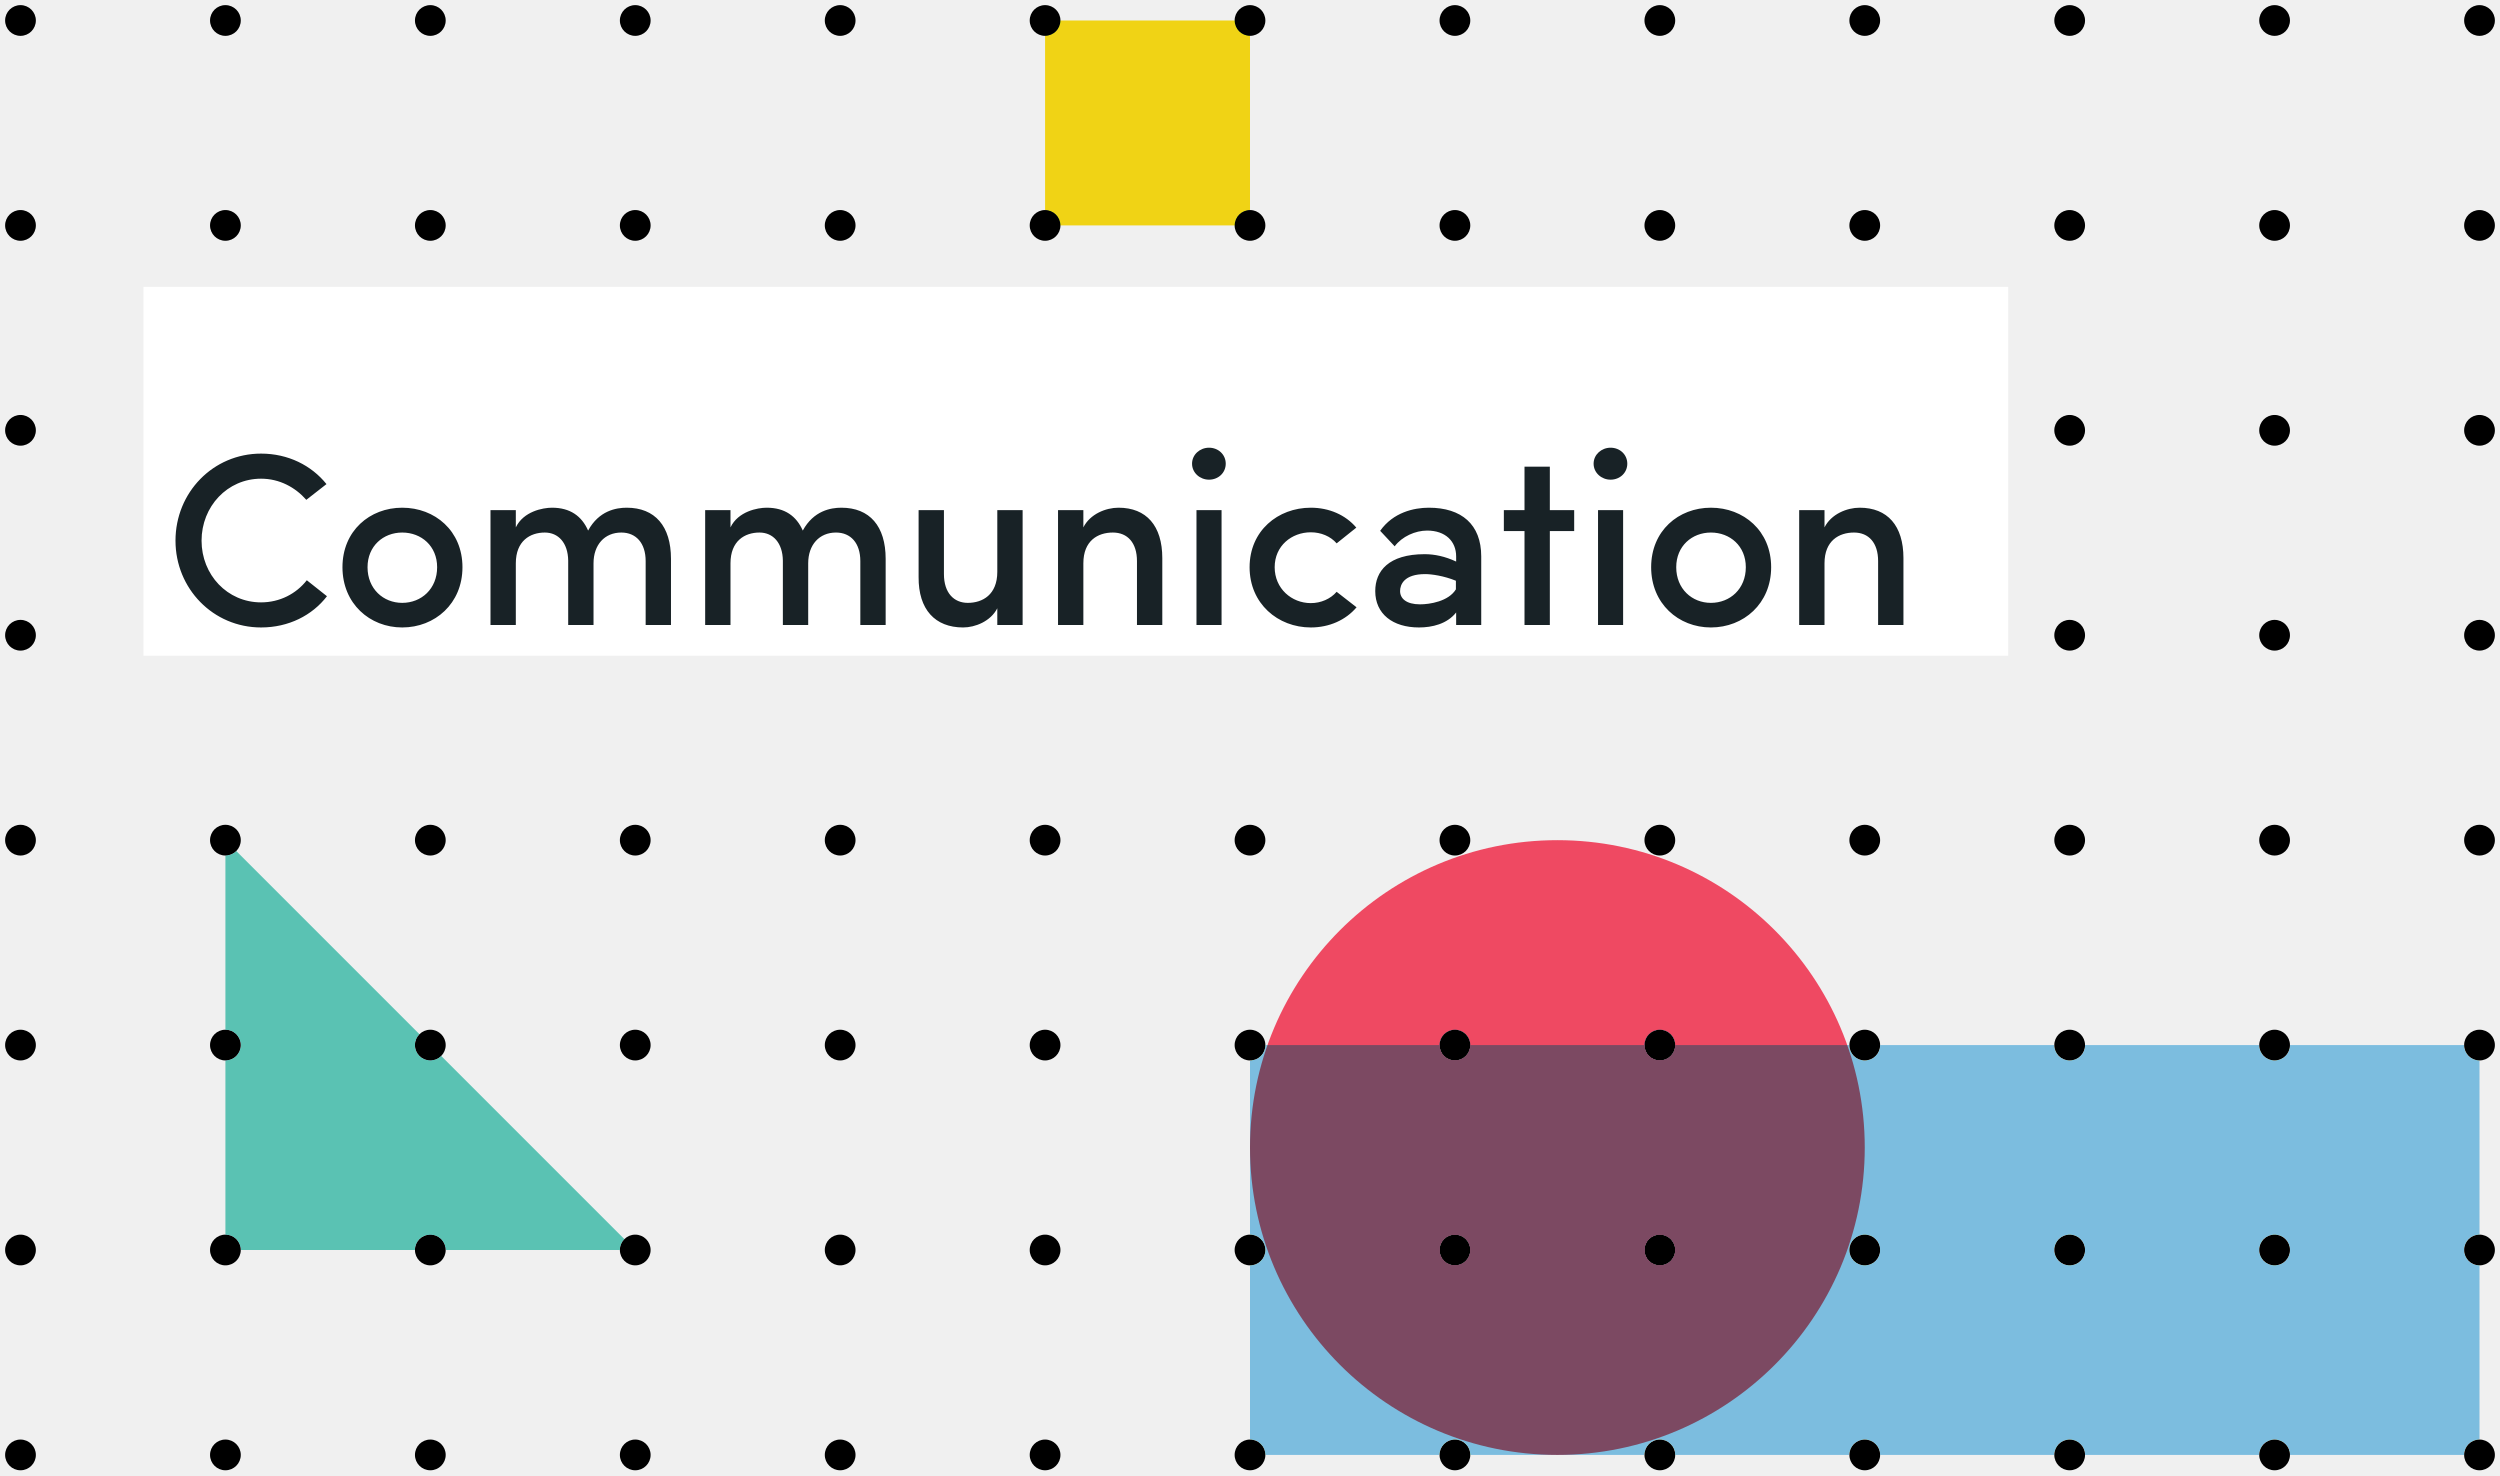
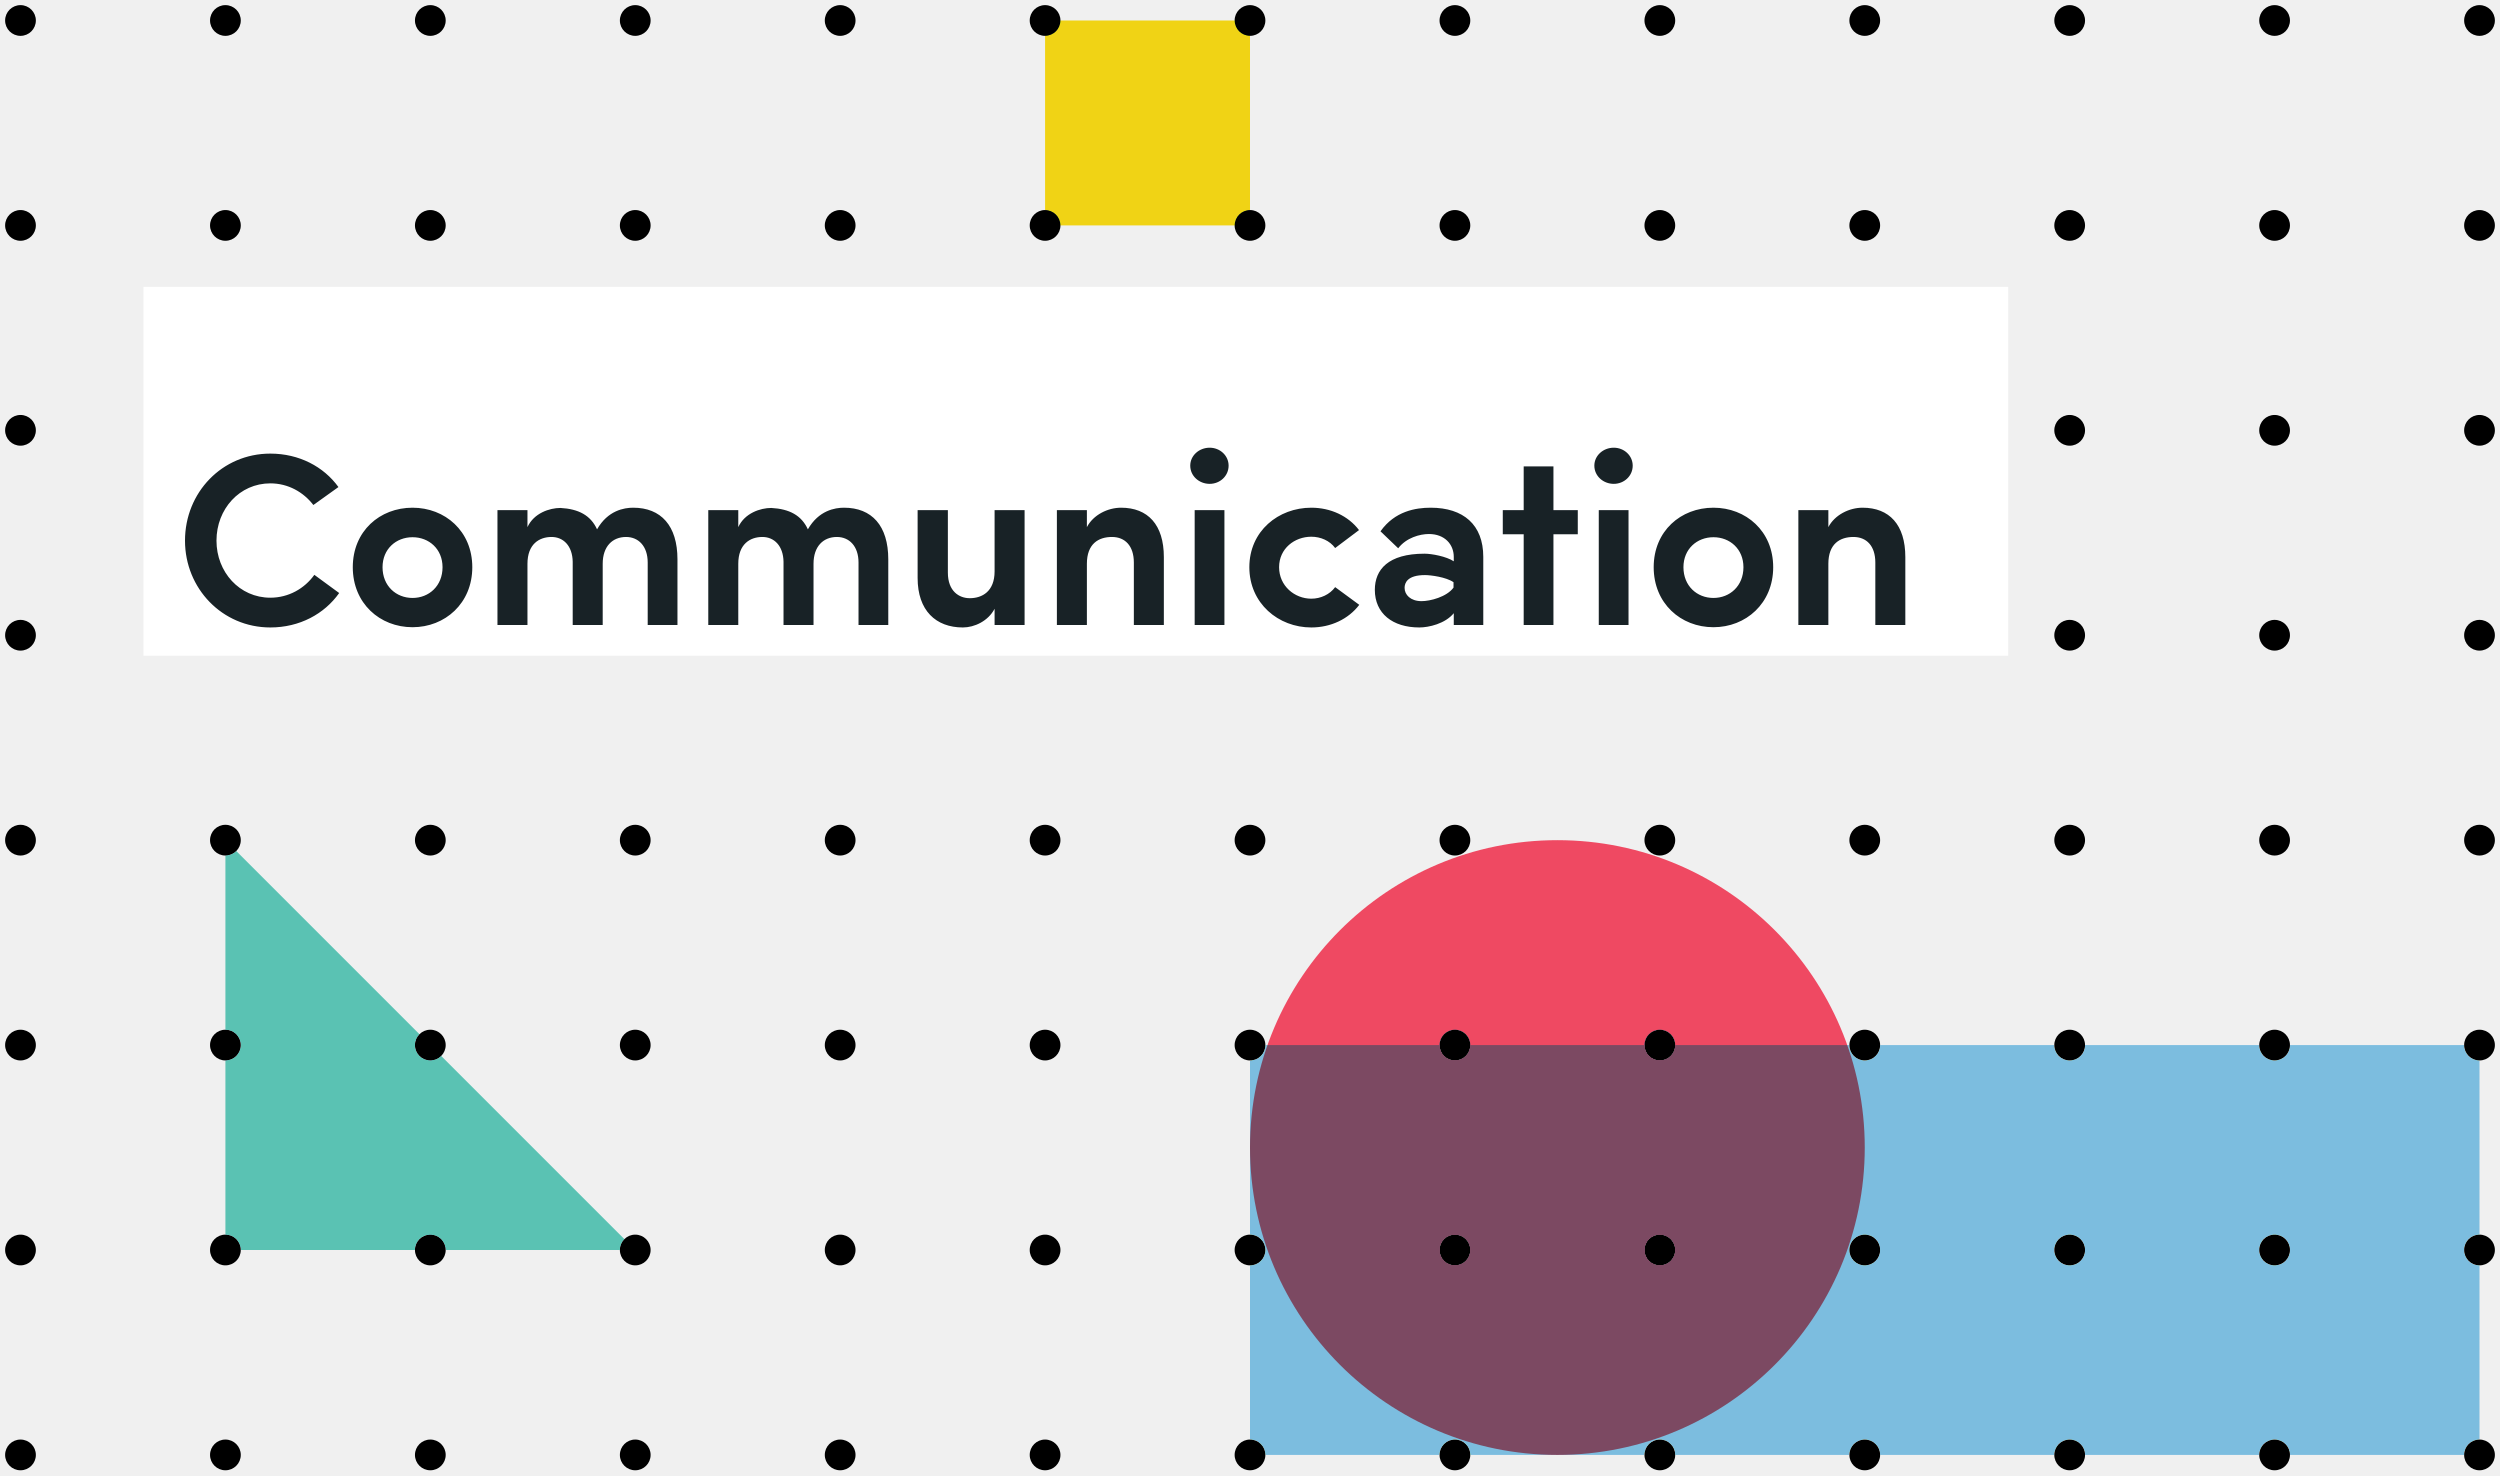
<svg xmlns="http://www.w3.org/2000/svg" width="244px" height="144px" viewBox="0 0 244 144" version="1.1">
  <defs />
  <g id="Page-1-Copy" stroke="none" stroke-width="1" fill="none" fill-rule="evenodd">
    <g id="communication-mobile">
      <g id="Dot-Copy-932" transform="translate(240.5, 140.5)">
        <rect id="Grid-Unit" x="0" y="0" width="20" height="20" />
        <circle id="Dot" fill="#000000" cx="1.5" cy="1.5" r="1.5" />
      </g>
      <g id="Dot-Copy-931" transform="translate(220.5, 140.5)">
        <rect id="Grid-Unit" x="0" y="0" width="20" height="20" />
        <circle id="Dot" fill="#000000" cx="1.5" cy="1.5" r="1.5" />
      </g>
      <g id="Dot-Copy-930" transform="translate(200.5, 140.5)">
        <rect id="Grid-Unit" x="0" y="0" width="20" height="20" />
        <circle id="Dot" fill="#000000" cx="1.5" cy="1.5" r="1.5" />
      </g>
      <g id="Dot-Copy-929" transform="translate(180.5, 140.5)">
        <rect id="Grid-Unit" x="0" y="0" width="20" height="20" />
        <circle id="Dot" fill="#000000" cx="1.5" cy="1.5" r="1.5" />
      </g>
      <g id="Dot-Copy-928" transform="translate(160.5, 140.5)">
        <rect id="Grid-Unit" x="0" y="0" width="20" height="20" />
        <circle id="Dot" fill="#000000" cx="1.5" cy="1.5" r="1.5" />
      </g>
      <g id="Dot-Copy-927" transform="translate(140.5, 140.5)">
        <rect id="Grid-Unit" x="0" y="0" width="20" height="20" />
        <circle id="Dot" fill="#000000" cx="1.5" cy="1.5" r="1.5" />
      </g>
      <g id="Dot-Copy-926" transform="translate(120.5, 140.5)">
        <rect id="Grid-Unit" x="0" y="0" width="20" height="20" />
        <circle id="Dot" fill="#000000" cx="1.5" cy="1.5" r="1.5" />
      </g>
      <g id="Dot-Copy-925" transform="translate(100.5, 140.5)">
        <rect id="Grid-Unit" x="0" y="0" width="20" height="20" />
        <circle id="Dot" fill="#000000" cx="1.5" cy="1.5" r="1.5" />
      </g>
      <g id="Dot-Copy-924" transform="translate(80.5, 140.5)">
        <rect id="Grid-Unit" x="0" y="0" width="20" height="20" />
        <circle id="Dot" fill="#000000" cx="1.5" cy="1.5" r="1.5" />
      </g>
      <g id="Dot-Copy-923" transform="translate(60.5, 140.5)">
        <rect id="Grid-Unit" x="0" y="0" width="20" height="20" />
        <circle id="Dot" fill="#000000" cx="1.5" cy="1.5" r="1.5" />
      </g>
      <g id="Dot-Copy-922" transform="translate(40.5, 140.5)">
        <rect id="Grid-Unit" x="0" y="0" width="20" height="20" />
        <circle id="Dot" fill="#000000" cx="1.5" cy="1.5" r="1.5" />
      </g>
      <g id="Dot-Copy-921" transform="translate(20.5, 140.5)">
        <rect id="Grid-Unit" x="0" y="0" width="20" height="20" />
        <circle id="Dot" fill="#000000" cx="1.5" cy="1.5" r="1.5" />
      </g>
      <g id="Dot-Copy-920" transform="translate(0.5, 140.5)">
        <rect id="Grid-Unit" x="0" y="0" width="20" height="20" />
        <circle id="Dot" fill="#000000" cx="1.5" cy="1.5" r="1.5" />
      </g>
      <g id="Dot-Copy-918" transform="translate(240.5, 120.5)">
        <rect id="Grid-Unit" x="0" y="0" width="20" height="20" />
        <circle id="Dot" fill="#000000" cx="1.5" cy="1.5" r="1.5" />
      </g>
      <g id="Dot-Copy-917" transform="translate(220.5, 120.5)">
        <rect id="Grid-Unit" x="0" y="0" width="20" height="20" />
        <circle id="Dot" fill="#000000" cx="1.5" cy="1.5" r="1.5" />
      </g>
      <g id="Dot-Copy-916" transform="translate(200.5, 120.5)">
        <rect id="Grid-Unit" x="0" y="0" width="20" height="20" />
        <circle id="Dot" fill="#000000" cx="1.5" cy="1.5" r="1.5" />
      </g>
      <g id="Dot-Copy-915" transform="translate(180.5, 120.5)">
        <rect id="Grid-Unit" x="0" y="0" width="20" height="20" />
        <circle id="Dot" fill="#000000" cx="1.5" cy="1.5" r="1.5" />
      </g>
      <g id="Dot-Copy-914" transform="translate(160.5, 120.5)">
        <rect id="Grid-Unit" x="0" y="0" width="20" height="20" />
        <circle id="Dot" fill="#000000" cx="1.5" cy="1.5" r="1.5" />
      </g>
      <g id="Dot-Copy-913" transform="translate(140.5, 120.5)">
        <rect id="Grid-Unit" x="0" y="0" width="20" height="20" />
        <circle id="Dot" fill="#000000" cx="1.5" cy="1.5" r="1.5" />
      </g>
      <g id="Dot-Copy-912" transform="translate(120.5, 120.5)">
        <rect id="Grid-Unit" x="0" y="0" width="20" height="20" />
        <circle id="Dot" fill="#000000" cx="1.5" cy="1.5" r="1.5" />
      </g>
      <g id="Dot-Copy-911" transform="translate(100.5, 120.5)">
        <rect id="Grid-Unit" x="0" y="0" width="20" height="20" />
        <circle id="Dot" fill="#000000" cx="1.5" cy="1.5" r="1.5" />
      </g>
      <g id="Dot-Copy-910" transform="translate(80.5, 120.5)">
        <rect id="Grid-Unit" x="0" y="0" width="20" height="20" />
        <circle id="Dot" fill="#000000" cx="1.5" cy="1.5" r="1.5" />
      </g>
      <g id="Dot-Copy-909" transform="translate(60.5, 120.5)">
        <rect id="Grid-Unit" x="0" y="0" width="20" height="20" />
        <circle id="Dot" fill="#000000" cx="1.5" cy="1.5" r="1.5" />
      </g>
      <g id="Dot-Copy-908" transform="translate(40.5, 120.5)">
        <rect id="Grid-Unit" x="0" y="0" width="20" height="20" />
        <circle id="Dot" fill="#000000" cx="1.5" cy="1.5" r="1.5" />
      </g>
      <g id="Dot-Copy-907" transform="translate(20.5, 120.5)">
        <rect id="Grid-Unit" x="0" y="0" width="20" height="20" />
        <circle id="Dot" fill="#000000" cx="1.5" cy="1.5" r="1.5" />
      </g>
      <g id="Dot-Copy-906" transform="translate(0.5, 120.5)">
        <rect id="Grid-Unit" x="0" y="0" width="20" height="20" />
        <circle id="Dot" fill="#000000" cx="1.5" cy="1.5" r="1.5" />
      </g>
      <g id="Dot-Copy-904" transform="translate(240.5, 100.5)">
        <rect id="Grid-Unit" x="0" y="0" width="20" height="20" />
        <circle id="Dot" fill="#000000" cx="1.5" cy="1.5" r="1.5" />
      </g>
      <g id="Dot-Copy-903" transform="translate(220.5, 100.5)">
        <rect id="Grid-Unit" x="0" y="0" width="20" height="20" />
        <circle id="Dot" fill="#000000" cx="1.5" cy="1.5" r="1.5" />
      </g>
      <g id="Dot-Copy-902" transform="translate(200.5, 100.5)">
        <rect id="Grid-Unit" x="0" y="0" width="20" height="20" />
        <circle id="Dot" fill="#000000" cx="1.5" cy="1.5" r="1.5" />
      </g>
      <g id="Dot-Copy-901" transform="translate(180.5, 100.5)">
        <rect id="Grid-Unit" x="0" y="0" width="20" height="20" />
        <circle id="Dot" fill="#000000" cx="1.5" cy="1.5" r="1.5" />
      </g>
      <g id="Dot-Copy-900" transform="translate(160.5, 100.5)">
        <rect id="Grid-Unit" x="0" y="0" width="20" height="20" />
        <circle id="Dot" fill="#000000" cx="1.5" cy="1.5" r="1.5" />
      </g>
      <g id="Dot-Copy-899" transform="translate(140.5, 100.5)">
        <rect id="Grid-Unit" x="0" y="0" width="20" height="20" />
        <circle id="Dot" fill="#000000" cx="1.5" cy="1.5" r="1.5" />
      </g>
      <g id="Dot-Copy-898" transform="translate(120.5, 100.5)">
        <rect id="Grid-Unit" x="0" y="0" width="20" height="20" />
        <circle id="Dot" fill="#000000" cx="1.5" cy="1.5" r="1.5" />
      </g>
      <g id="Dot-Copy-897" transform="translate(100.5, 100.5)">
        <rect id="Grid-Unit" x="0" y="0" width="20" height="20" />
        <circle id="Dot" fill="#000000" cx="1.5" cy="1.5" r="1.5" />
      </g>
      <g id="Dot-Copy-896" transform="translate(80.5, 100.5)">
        <rect id="Grid-Unit" x="0" y="0" width="20" height="20" />
        <circle id="Dot" fill="#000000" cx="1.5" cy="1.5" r="1.5" />
      </g>
      <g id="Dot-Copy-895" transform="translate(60.5, 100.5)">
        <rect id="Grid-Unit" x="0" y="0" width="20" height="20" />
        <circle id="Dot" fill="#000000" cx="1.5" cy="1.5" r="1.5" />
      </g>
      <g id="Dot-Copy-894" transform="translate(40.5, 100.5)">
        <rect id="Grid-Unit" x="0" y="0" width="20" height="20" />
        <circle id="Dot" fill="#000000" cx="1.5" cy="1.5" r="1.5" />
      </g>
      <g id="Dot-Copy-893" transform="translate(20.5, 100.5)">
        <rect id="Grid-Unit" x="0" y="0" width="20" height="20" />
        <circle id="Dot" fill="#000000" cx="1.5" cy="1.5" r="1.5" />
      </g>
      <g id="Dot-Copy-892" transform="translate(0.5, 100.5)">
        <rect id="Grid-Unit" x="0" y="0" width="20" height="20" />
        <circle id="Dot" fill="#000000" cx="1.5" cy="1.5" r="1.5" />
      </g>
      <g id="Dot-Copy-890" transform="translate(240.5, 80.5)">
        <rect id="Grid-Unit" x="0" y="0" width="20" height="20" />
        <circle id="Dot" fill="#000000" cx="1.5" cy="1.5" r="1.5" />
      </g>
      <g id="Dot-Copy-889" transform="translate(220.5, 80.5)">
        <rect id="Grid-Unit" x="0" y="0" width="20" height="20" />
        <circle id="Dot" fill="#000000" cx="1.5" cy="1.5" r="1.5" />
      </g>
      <g id="Dot-Copy-888" transform="translate(200.5, 80.5)">
        <rect id="Grid-Unit" x="0" y="0" width="20" height="20" />
        <circle id="Dot" fill="#000000" cx="1.5" cy="1.5" r="1.5" />
      </g>
      <g id="Dot-Copy-887" transform="translate(180.5, 80.5)">
        <rect id="Grid-Unit" x="0" y="0" width="20" height="20" />
        <circle id="Dot" fill="#000000" cx="1.5" cy="1.5" r="1.5" />
      </g>
      <g id="Dot-Copy-886" transform="translate(160.5, 80.5)">
        <rect id="Grid-Unit" x="0" y="0" width="20" height="20" />
        <circle id="Dot" fill="#000000" cx="1.5" cy="1.5" r="1.5" />
      </g>
      <g id="Dot-Copy-885" transform="translate(140.5, 80.5)">
        <rect id="Grid-Unit" x="0" y="0" width="20" height="20" />
        <circle id="Dot" fill="#000000" cx="1.5" cy="1.5" r="1.5" />
      </g>
      <g id="Dot-Copy-884" transform="translate(120.5, 80.5)">
        <rect id="Grid-Unit" x="0" y="0" width="20" height="20" />
        <circle id="Dot" fill="#000000" cx="1.5" cy="1.5" r="1.5" />
      </g>
      <g id="Dot-Copy-883" transform="translate(100.5, 80.5)">
        <rect id="Grid-Unit" x="0" y="0" width="20" height="20" />
        <circle id="Dot" fill="#000000" cx="1.5" cy="1.5" r="1.5" />
      </g>
      <g id="Dot-Copy-882" transform="translate(80.5, 80.5)">
        <rect id="Grid-Unit" x="0" y="0" width="20" height="20" />
        <circle id="Dot" fill="#000000" cx="1.5" cy="1.5" r="1.5" />
      </g>
      <g id="Dot-Copy-881" transform="translate(60.5, 80.5)">
        <rect id="Grid-Unit" x="0" y="0" width="20" height="20" />
        <circle id="Dot" fill="#000000" cx="1.5" cy="1.5" r="1.5" />
      </g>
      <g id="Dot-Copy-880" transform="translate(40.5, 80.5)">
        <rect id="Grid-Unit" x="0" y="0" width="20" height="20" />
        <circle id="Dot" fill="#000000" cx="1.5" cy="1.5" r="1.5" />
      </g>
      <g id="Dot-Copy-879" transform="translate(20.5, 80.5)">
        <rect id="Grid-Unit" x="0" y="0" width="20" height="20" />
        <circle id="Dot" fill="#000000" cx="1.5" cy="1.5" r="1.5" />
      </g>
      <g id="Dot-Copy-878" transform="translate(0.5, 80.5)">
        <rect id="Grid-Unit" x="0" y="0" width="20" height="20" />
        <circle id="Dot" fill="#000000" cx="1.5" cy="1.5" r="1.5" />
      </g>
      <g id="Dot-Copy-876" transform="translate(240.5, 60.5)">
        <rect id="Grid-Unit" x="0" y="0" width="20" height="20" />
        <circle id="Dot" fill="#000000" cx="1.5" cy="1.5" r="1.5" />
      </g>
      <g id="Dot-Copy-875" transform="translate(220.5, 60.5)">
        <rect id="Grid-Unit" x="0" y="0" width="20" height="20" />
        <circle id="Dot" fill="#000000" cx="1.5" cy="1.5" r="1.5" />
      </g>
      <g id="Dot-Copy-874" transform="translate(200.5, 60.5)">
        <rect id="Grid-Unit" x="0" y="0" width="20" height="20" />
        <circle id="Dot" fill="#000000" cx="1.5" cy="1.5" r="1.5" />
      </g>
      <g id="Dot-Copy-873" transform="translate(180.5, 60.5)">
        <rect id="Grid-Unit" x="0" y="0" width="20" height="20" />
        <circle id="Dot" fill="#000000" cx="1.5" cy="1.5" r="1.5" />
      </g>
      <g id="Dot-Copy-872" transform="translate(160.5, 60.5)">
        <rect id="Grid-Unit" x="0" y="0" width="20" height="20" />
        <circle id="Dot" fill="#000000" cx="1.5" cy="1.5" r="1.5" />
      </g>
      <g id="Dot-Copy-871" transform="translate(140.5, 60.5)">
        <rect id="Grid-Unit" x="0" y="0" width="20" height="20" />
        <circle id="Dot" fill="#000000" cx="1.5" cy="1.5" r="1.5" />
      </g>
      <g id="Dot-Copy-870" transform="translate(120.5, 60.5)">
        <rect id="Grid-Unit" x="0" y="0" width="20" height="20" />
        <circle id="Dot" fill="#000000" cx="1.5" cy="1.5" r="1.5" />
      </g>
      <g id="Dot-Copy-869" transform="translate(100.5, 60.5)">
        <rect id="Grid-Unit" x="0" y="0" width="20" height="20" />
        <circle id="Dot" fill="#000000" cx="1.5" cy="1.5" r="1.5" />
      </g>
      <g id="Dot-Copy-868" transform="translate(80.5, 60.5)">
        <rect id="Grid-Unit" x="0" y="0" width="20" height="20" />
        <circle id="Dot" fill="#000000" cx="1.5" cy="1.5" r="1.5" />
      </g>
      <g id="Dot-Copy-867" transform="translate(60.5, 60.5)">
        <rect id="Grid-Unit" x="0" y="0" width="20" height="20" />
        <circle id="Dot" fill="#000000" cx="1.5" cy="1.5" r="1.5" />
      </g>
      <g id="Dot-Copy-866" transform="translate(40.5, 60.5)">
        <rect id="Grid-Unit" x="0" y="0" width="20" height="20" />
        <circle id="Dot" fill="#000000" cx="1.5" cy="1.5" r="1.5" />
      </g>
      <g id="Dot-Copy-865" transform="translate(20.5, 60.5)">
        <rect id="Grid-Unit" x="0" y="0" width="20" height="20" />
        <circle id="Dot" fill="#000000" cx="1.5" cy="1.5" r="1.5" />
      </g>
      <g id="Dot-Copy-864" transform="translate(0.5, 60.5)">
        <rect id="Grid-Unit" x="0" y="0" width="20" height="20" />
        <circle id="Dot" fill="#000000" cx="1.5" cy="1.5" r="1.5" />
      </g>
      <g id="Dot-Copy-862" transform="translate(240.5, 40.5)">
        <rect id="Grid-Unit" x="0" y="0" width="20" height="20" />
        <circle id="Dot" fill="#000000" cx="1.5" cy="1.5" r="1.5" />
      </g>
      <g id="Dot-Copy-861" transform="translate(220.5, 40.5)">
        <rect id="Grid-Unit" x="0" y="0" width="20" height="20" />
        <circle id="Dot" fill="#000000" cx="1.5" cy="1.5" r="1.5" />
      </g>
      <g id="Dot-Copy-860" transform="translate(200.5, 40.5)">
        <rect id="Grid-Unit" x="0" y="0" width="20" height="20" />
        <circle id="Dot" fill="#000000" cx="1.5" cy="1.5" r="1.5" />
      </g>
      <g id="Dot-Copy-859" transform="translate(180.5, 40.5)">
        <rect id="Grid-Unit" x="0" y="0" width="20" height="20" />
        <circle id="Dot" fill="#000000" cx="1.5" cy="1.5" r="1.5" />
      </g>
      <g id="Dot-Copy-858" transform="translate(160.5, 40.5)">
        <rect id="Grid-Unit" x="0" y="0" width="20" height="20" />
        <circle id="Dot" fill="#000000" cx="1.5" cy="1.5" r="1.5" />
      </g>
      <g id="Dot-Copy-857" transform="translate(140.5, 40.5)">
        <rect id="Grid-Unit" x="0" y="0" width="20" height="20" />
        <circle id="Dot" fill="#000000" cx="1.5" cy="1.5" r="1.5" />
      </g>
      <g id="Dot-Copy-856" transform="translate(120.5, 40.5)">
        <rect id="Grid-Unit" x="0" y="0" width="20" height="20" />
        <circle id="Dot" fill="#000000" cx="1.5" cy="1.5" r="1.5" />
      </g>
      <g id="Dot-Copy-855" transform="translate(100.5, 40.5)">
        <rect id="Grid-Unit" x="0" y="0" width="20" height="20" />
        <circle id="Dot" fill="#000000" cx="1.5" cy="1.5" r="1.5" />
      </g>
      <g id="Dot-Copy-854" transform="translate(80.5, 40.5)">
        <rect id="Grid-Unit" x="0" y="0" width="20" height="20" />
        <circle id="Dot" fill="#000000" cx="1.5" cy="1.5" r="1.5" />
      </g>
      <g id="Dot-Copy-853" transform="translate(60.5, 40.5)">
        <rect id="Grid-Unit" x="0" y="0" width="20" height="20" />
        <circle id="Dot" fill="#000000" cx="1.5" cy="1.5" r="1.5" />
      </g>
      <g id="Dot-Copy-852" transform="translate(40.5, 40.5)">
        <rect id="Grid-Unit" x="0" y="0" width="20" height="20" />
        <circle id="Dot" fill="#000000" cx="1.5" cy="1.5" r="1.5" />
      </g>
      <g id="Dot-Copy-851" transform="translate(20.5, 40.5)">
        <rect id="Grid-Unit" x="0" y="0" width="20" height="20" />
        <circle id="Dot" fill="#000000" cx="1.5" cy="1.5" r="1.5" />
      </g>
      <g id="Dot-Copy-850" transform="translate(0.5, 40.5)">
        <rect id="Grid-Unit" x="0" y="0" width="20" height="20" />
        <circle id="Dot" fill="#000000" cx="1.5" cy="1.5" r="1.5" />
      </g>
      <g id="Dot-Copy-848" transform="translate(240.5, 20.5)">
        <rect id="Grid-Unit" x="0" y="0" width="20" height="20" />
        <circle id="Dot" fill="#000000" cx="1.5" cy="1.5" r="1.5" />
      </g>
      <g id="Dot-Copy-847" transform="translate(220.5, 20.5)">
        <rect id="Grid-Unit" x="0" y="0" width="20" height="20" />
        <circle id="Dot" fill="#000000" cx="1.5" cy="1.5" r="1.5" />
      </g>
      <g id="Dot-Copy-846" transform="translate(200.5, 20.5)">
        <rect id="Grid-Unit" x="0" y="0" width="20" height="20" />
        <circle id="Dot" fill="#000000" cx="1.5" cy="1.5" r="1.5" />
      </g>
      <g id="Dot-Copy-845" transform="translate(180.5, 20.5)">
        <rect id="Grid-Unit" x="0" y="0" width="20" height="20" />
        <circle id="Dot" fill="#000000" cx="1.5" cy="1.5" r="1.5" />
      </g>
      <g id="Dot-Copy-844" transform="translate(160.5, 20.5)">
        <rect id="Grid-Unit" x="0" y="0" width="20" height="20" />
        <circle id="Dot" fill="#000000" cx="1.5" cy="1.5" r="1.5" />
      </g>
      <g id="Dot-Copy-843" transform="translate(140.5, 20.5)">
        <rect id="Grid-Unit" x="0" y="0" width="20" height="20" />
        <circle id="Dot" fill="#000000" cx="1.5" cy="1.5" r="1.5" />
      </g>
      <g id="Dot-Copy-842" transform="translate(120.5, 20.5)">
        <rect id="Grid-Unit" x="0" y="0" width="20" height="20" />
        <circle id="Dot" fill="#000000" cx="1.5" cy="1.5" r="1.5" />
      </g>
      <g id="Dot-Copy-841" transform="translate(100.5, 20.5)">
        <rect id="Grid-Unit" x="0" y="0" width="20" height="20" />
        <circle id="Dot" fill="#000000" cx="1.5" cy="1.5" r="1.5" />
      </g>
      <g id="Dot-Copy-840" transform="translate(80.5, 20.5)">
        <rect id="Grid-Unit" x="0" y="0" width="20" height="20" />
        <circle id="Dot" fill="#000000" cx="1.5" cy="1.5" r="1.5" />
      </g>
      <g id="Dot-Copy-839" transform="translate(60.5, 20.5)">
        <rect id="Grid-Unit" x="0" y="0" width="20" height="20" />
        <circle id="Dot" fill="#000000" cx="1.5" cy="1.5" r="1.5" />
      </g>
      <g id="Dot-Copy-838" transform="translate(40.5, 20.5)">
        <rect id="Grid-Unit" x="0" y="0" width="20" height="20" />
        <circle id="Dot" fill="#000000" cx="1.5" cy="1.5" r="1.5" />
      </g>
      <g id="Dot-Copy-837" transform="translate(20.5, 20.5)">
        <rect id="Grid-Unit" x="0" y="0" width="20" height="20" />
        <circle id="Dot" fill="#000000" cx="1.5" cy="1.5" r="1.5" />
      </g>
      <g id="Dot-Copy-836" transform="translate(0.5, 20.5)">
        <rect id="Grid-Unit" x="0" y="0" width="20" height="20" />
        <circle id="Dot" fill="#000000" cx="1.5" cy="1.5" r="1.5" />
      </g>
      <g id="Dot-Copy-834" transform="translate(240.5, 0.5)">
        <rect id="Grid-Unit" x="0" y="0" width="20" height="20" />
        <circle id="Dot" fill="#000000" cx="1.5" cy="1.5" r="1.5" />
      </g>
      <g id="Dot-Copy-833" transform="translate(220.5, 0.5)">
        <rect id="Grid-Unit" x="0" y="0" width="20" height="20" />
        <circle id="Dot" fill="#000000" cx="1.5" cy="1.5" r="1.5" />
      </g>
      <g id="Dot-Copy-832" transform="translate(200.5, 0.5)">
        <rect id="Grid-Unit" x="0" y="0" width="20" height="20" />
        <circle id="Dot" fill="#000000" cx="1.5" cy="1.5" r="1.5" />
      </g>
      <g id="Dot-Copy-831" transform="translate(180.5, 0.5)">
        <rect id="Grid-Unit" x="0" y="0" width="20" height="20" />
        <circle id="Dot" fill="#000000" cx="1.5" cy="1.5" r="1.5" />
      </g>
      <g id="Dot-Copy-830" transform="translate(160.5, 0.5)">
        <rect id="Grid-Unit" x="0" y="0" width="20" height="20" />
        <circle id="Dot" fill="#000000" cx="1.5" cy="1.5" r="1.5" />
      </g>
      <g id="Dot-Copy-829" transform="translate(140.5, 0.5)">
        <rect id="Grid-Unit" x="0" y="0" width="20" height="20" />
        <circle id="Dot" fill="#000000" cx="1.5" cy="1.5" r="1.5" />
      </g>
      <g id="Dot-Copy-828" transform="translate(120.5, 0.5)">
        <rect id="Grid-Unit" x="0" y="0" width="20" height="20" />
        <circle id="Dot" fill="#000000" cx="1.5" cy="1.5" r="1.5" />
      </g>
      <g id="Dot-Copy-827" transform="translate(100.5, 0.5)">
        <rect id="Grid-Unit" x="0" y="0" width="20" height="20" />
        <circle id="Dot" fill="#000000" cx="1.5" cy="1.5" r="1.5" />
      </g>
      <g id="Dot-Copy-826" transform="translate(80.5, 0.5)">
        <rect id="Grid-Unit" x="0" y="0" width="20" height="20" />
        <circle id="Dot" fill="#000000" cx="1.5" cy="1.5" r="1.5" />
      </g>
      <g id="Dot-Copy-825" transform="translate(60.5, 0.5)">
        <rect id="Grid-Unit" x="0" y="0" width="20" height="20" />
        <circle id="Dot" fill="#000000" cx="1.5" cy="1.5" r="1.5" />
      </g>
      <g id="Dot-Copy-824" transform="translate(40.5, 0.5)">
        <rect id="Grid-Unit" x="0" y="0" width="20" height="20" />
        <circle id="Dot" fill="#000000" cx="1.5" cy="1.5" r="1.5" />
      </g>
      <g id="Dot-Copy-823" transform="translate(20.5, 0.5)">
        <rect id="Grid-Unit" x="0" y="0" width="20" height="20" />
        <circle id="Dot" fill="#000000" cx="1.5" cy="1.5" r="1.5" />
      </g>
      <g id="Dot-Copy-822" transform="translate(0.5, 0.5)">
        <rect id="Grid-Unit" x="0" y="0" width="20" height="20" />
        <circle id="Dot" fill="#000000" cx="1.5" cy="1.5" r="1.5" />
      </g>
      <g id="communication-copy" transform="translate(14, 2)">
        <path d="M88,0 L108,0 L108,20 L88,20 L88,0 Z" id="Rectangle-path-Copy-22" fill="#FCD315" style="mix-blend-mode: darken;" />
        <rect id="Rectangle-843" fill="#FFFFFF" x="0" y="26" width="182" height="36" />
-         <path d="M15.944,54.632 C14.912,55.952 13.304,56.792 11.48,56.792 C8.192,56.792 5.672,54.104 5.672,50.768 C5.672,47.432 8.192,44.72 11.48,44.72 C13.28,44.72 14.816,45.56 15.896,46.784 L17.864,45.248 C16.4,43.424 14.12,42.272 11.48,42.272 C6.8,42.272 3.128,46.064 3.128,50.768 C3.128,55.448 6.8,59.24 11.48,59.24 C14.168,59.24 16.472,58.064 17.912,56.192 L15.944,54.632 Z M25.256,59.24 C28.448,59.24 31.136,56.912 31.136,53.36 C31.136,49.808 28.448,47.552 25.256,47.552 C22.088,47.552 19.424,49.808 19.424,53.36 C19.424,56.912 22.088,59.24 25.256,59.24 L25.256,59.24 Z M25.256,56.84 C23.408,56.84 21.872,55.472 21.872,53.36 C21.872,51.296 23.408,49.976 25.256,49.976 C27.128,49.976 28.664,51.296 28.664,53.36 C28.664,55.472 27.128,56.84 25.256,56.84 L25.256,56.84 Z M46.64,49.976 C48.08,49.976 49.016,51.008 49.016,52.76 L49.016,59 L51.488,59 L51.488,52.544 C51.488,49.352 49.928,47.552 47.168,47.552 C46.136,47.552 44.456,47.84 43.4,49.784 C42.776,48.368 41.648,47.552 39.872,47.552 C38.984,47.552 37.088,47.912 36.344,49.472 L36.344,47.792 L33.872,47.792 L33.872,59 L36.344,59 L36.344,52.976 C36.344,50.792 37.736,49.976 39.176,49.976 C40.496,49.976 41.432,50.984 41.456,52.712 L41.456,59 L43.928,59 L43.928,52.976 C43.928,51.176 45.008,49.976 46.64,49.976 L46.64,49.976 Z M67.592,49.976 C69.032,49.976 69.968,51.008 69.968,52.76 L69.968,59 L72.44,59 L72.44,52.544 C72.44,49.352 70.88,47.552 68.12,47.552 C67.088,47.552 65.408,47.84 64.352,49.784 C63.728,48.368 62.6,47.552 60.824,47.552 C59.936,47.552 58.04,47.912 57.296,49.472 L57.296,47.792 L54.824,47.792 L54.824,59 L57.296,59 L57.296,52.976 C57.296,50.792 58.688,49.976 60.128,49.976 C61.448,49.976 62.384,50.984 62.408,52.712 L62.408,59 L64.88,59 L64.88,52.976 C64.88,51.176 65.96,49.976 67.592,49.976 L67.592,49.976 Z M83.336,47.792 L83.336,53.816 C83.336,56.048 81.896,56.84 80.456,56.84 C79.112,56.84 78.128,55.88 78.128,54.032 L78.128,47.792 L75.656,47.792 L75.656,54.32 C75.632,57.488 77.264,59.24 80,59.24 C81.176,59.24 82.688,58.64 83.336,57.368 L83.336,59 L85.808,59 L85.808,47.792 L83.336,47.792 Z M91.736,59 L91.736,52.976 C91.736,50.768 93.152,49.976 94.616,49.976 C96.056,49.976 96.968,50.984 96.968,52.76 L96.968,59 L99.44,59 L99.44,52.472 C99.44,49.304 97.88,47.552 95.168,47.552 C93.92,47.552 92.384,48.176 91.736,49.472 L91.736,47.792 L89.264,47.792 L89.264,59 L91.736,59 Z M102.344,43.256 C102.344,42.368 103.112,41.696 104,41.696 C104.912,41.696 105.632,42.368 105.632,43.256 C105.632,44.144 104.912,44.816 104,44.816 C103.112,44.816 102.344,44.144 102.344,43.256 L102.344,43.256 Z M105.224,47.792 L105.224,59 L102.776,59 L102.776,47.792 L105.224,47.792 Z M107.96,53.36 C107.96,56.912 110.72,59.24 113.936,59.24 C115.736,59.24 117.344,58.52 118.4,57.272 L116.456,55.76 C115.856,56.456 114.92,56.864 113.936,56.864 C112.064,56.864 110.408,55.448 110.408,53.36 C110.408,51.272 112.064,49.952 113.936,49.952 C114.92,49.952 115.856,50.336 116.456,51.032 L118.376,49.496 C117.32,48.248 115.712,47.552 113.936,47.552 C110.72,47.552 107.96,49.808 107.96,53.36 L107.96,53.36 Z M120.704,49.808 L122.12,51.32 C122.84,50.36 124.136,49.784 125.288,49.784 C127.088,49.784 128.12,50.84 128.12,52.304 L128.12,52.808 C127.04,52.304 126.008,52.088 125.048,52.088 C121.52,52.088 120.224,53.744 120.224,55.688 C120.224,57.92 121.928,59.24 124.496,59.24 C125.768,59.24 127.232,58.904 128.12,57.776 L128.12,59 L130.568,59 L130.568,52.304 C130.568,49.184 128.648,47.552 125.456,47.552 C123.992,47.552 121.976,48.008 120.704,49.808 L120.704,49.808 Z M124.592,56.984 C123.248,56.984 122.648,56.408 122.648,55.688 C122.648,55.064 123.032,54.032 125.096,54.032 C125.72,54.032 126.92,54.2 128.096,54.68 L128.096,55.52 C127.376,56.696 125.552,56.984 124.592,56.984 L124.592,56.984 Z M137.264,47.792 L137.264,43.544 L134.792,43.544 L134.792,47.792 L132.776,47.792 L132.776,49.832 L134.792,49.832 L134.792,59 L137.264,59 L137.264,49.832 L139.64,49.832 L139.64,47.792 L137.264,47.792 Z M141.536,43.256 C141.536,42.368 142.304,41.696 143.192,41.696 C144.104,41.696 144.824,42.368 144.824,43.256 C144.824,44.144 144.104,44.816 143.192,44.816 C142.304,44.816 141.536,44.144 141.536,43.256 L141.536,43.256 Z M144.416,47.792 L144.416,59 L141.968,59 L141.968,47.792 L144.416,47.792 Z M152.984,59.24 C156.176,59.24 158.864,56.912 158.864,53.36 C158.864,49.808 156.176,47.552 152.984,47.552 C149.816,47.552 147.152,49.808 147.152,53.36 C147.152,56.912 149.816,59.24 152.984,59.24 L152.984,59.24 Z M152.984,56.84 C151.136,56.84 149.6,55.472 149.6,53.36 C149.6,51.296 151.136,49.976 152.984,49.976 C154.856,49.976 156.392,51.296 156.392,53.36 C156.392,55.472 154.856,56.84 152.984,56.84 L152.984,56.84 Z M164.072,59 L164.072,52.976 C164.072,50.768 165.488,49.976 166.952,49.976 C168.392,49.976 169.304,50.984 169.304,52.76 L169.304,59 L171.776,59 L171.776,52.472 C171.776,49.304 170.216,47.552 167.504,47.552 C166.256,47.552 164.72,48.176 164.072,49.472 L164.072,47.792 L161.6,47.792 L161.6,59 L164.072,59 Z" id="Communication" fill="#182226" />
+         <path d="M16.68,54.104 C15.72,55.448 14.16,56.336 12.384,56.336 C9.384,56.336 7.128,53.84 7.128,50.768 C7.128,47.672 9.384,45.176 12.384,45.176 C14.136,45.176 15.624,46.04 16.584,47.288 L19.032,45.536 C17.592,43.544 15.192,42.272 12.384,42.272 C7.68,42.272 4.056,46.064 4.056,50.768 C4.056,55.424 7.68,59.24 12.384,59.24 C15.24,59.24 17.664,57.92 19.104,55.88 L16.68,54.104 Z M26.264,59.216 C29.432,59.216 32.096,56.888 32.096,53.36 C32.096,49.832 29.432,47.552 26.264,47.552 C23.072,47.552 20.432,49.832 20.432,53.36 C20.432,56.888 23.072,59.216 26.264,59.216 L26.264,59.216 Z M26.264,56.36 C24.656,56.36 23.336,55.184 23.336,53.36 C23.336,51.584 24.656,50.432 26.264,50.432 C27.872,50.432 29.192,51.584 29.192,53.36 C29.192,55.184 27.872,56.36 26.264,56.36 L26.264,56.36 Z M47.104,50.408 C48.304,50.408 49.216,51.296 49.216,52.904 L49.216,59 L52.12,59 L52.12,52.592 C52.12,49.304 50.512,47.552 47.8,47.552 C46.912,47.552 45.328,47.816 44.272,49.664 C43.648,48.296 42.472,47.672 40.696,47.576 C39.64,47.576 38.104,48.08 37.48,49.448 L37.48,47.792 L34.552,47.792 L34.552,59 L37.48,59 L37.48,53.024 C37.48,51.104 38.632,50.408 39.832,50.408 C40.984,50.408 41.872,51.272 41.896,52.832 L41.896,59 L44.824,59 L44.824,53.024 C44.824,51.32 45.784,50.408 47.104,50.408 L47.104,50.408 Z M67.68,50.408 C68.88,50.408 69.792,51.296 69.792,52.904 L69.792,59 L72.696,59 L72.696,52.592 C72.696,49.304 71.088,47.552 68.376,47.552 C67.488,47.552 65.904,47.816 64.848,49.664 C64.224,48.296 63.048,47.672 61.272,47.576 C60.216,47.576 58.68,48.08 58.056,49.448 L58.056,47.792 L55.128,47.792 L55.128,59 L58.056,59 L58.056,53.024 C58.056,51.104 59.208,50.408 60.408,50.408 C61.56,50.408 62.448,51.272 62.472,52.832 L62.472,59 L65.4,59 L65.4,53.024 C65.4,51.32 66.36,50.408 67.68,50.408 L67.68,50.408 Z M83.072,47.792 L83.072,53.768 C83.072,55.712 81.872,56.384 80.648,56.384 C79.616,56.384 78.512,55.712 78.512,53.888 L78.512,47.792 L75.56,47.792 L75.56,54.416 C75.56,57.584 77.336,59.24 79.976,59.24 C81.104,59.24 82.448,58.616 83.072,57.416 L83.072,59 L86,59 L86,47.792 L83.072,47.792 Z M92.08,59 L92.08,53.024 C92.08,51.08 93.208,50.408 94.528,50.408 C95.8,50.408 96.664,51.272 96.664,52.904 L96.664,59 L99.592,59 L99.592,52.376 C99.592,49.208 98.032,47.552 95.416,47.552 C94.12,47.552 92.704,48.248 92.08,49.448 L92.08,47.792 L89.152,47.792 L89.152,59 L92.08,59 Z M102.168,43.448 C102.168,44.456 103.032,45.224 104.064,45.224 C105.072,45.224 105.912,44.456 105.912,43.448 C105.912,42.464 105.072,41.696 104.064,41.696 C103.032,41.696 102.168,42.464 102.168,43.448 L102.168,43.448 Z M105.504,59 L105.504,47.792 L102.6,47.792 L102.6,59 L105.504,59 Z M107.936,53.36 C107.936,56.888 110.768,59.24 113.984,59.24 C115.88,59.24 117.608,58.424 118.664,57.032 L116.312,55.304 C115.784,56.024 114.896,56.432 113.984,56.432 C112.352,56.432 110.84,55.184 110.84,53.36 C110.84,51.536 112.352,50.384 113.984,50.384 C114.896,50.384 115.784,50.768 116.312,51.488 L118.64,49.736 C117.584,48.344 115.856,47.552 113.984,47.552 C110.768,47.552 107.936,49.832 107.936,53.36 L107.936,53.36 Z M120.736,49.856 L122.464,51.512 C123.256,50.48 124.576,50.12 125.464,50.12 C127,50.12 127.888,51.128 127.888,52.352 L127.888,52.784 C127.168,52.304 125.728,52.04 125.032,52.04 C121.48,52.04 120.184,53.6 120.184,55.568 C120.184,57.872 121.912,59.24 124.528,59.24 C125.44,59.24 127.048,58.88 127.888,57.848 L127.888,59 L130.768,59 L130.768,52.352 C130.768,49.208 128.824,47.552 125.632,47.552 C124.168,47.552 122.128,47.888 120.736,49.856 L120.736,49.856 Z M124.744,56.672 C123.664,56.672 123.088,56.048 123.088,55.376 C123.088,54.896 123.352,54.128 125.08,54.128 C125.632,54.128 127.144,54.32 127.864,54.824 L127.864,55.352 C127.192,56.264 125.584,56.672 124.744,56.672 L124.744,56.672 Z M137.616,47.792 L137.616,43.52 L134.712,43.52 L134.712,47.792 L132.672,47.792 L132.672,50.144 L134.712,50.144 L134.712,59 L137.616,59 L137.616,50.144 L139.992,50.144 L139.992,47.792 L137.616,47.792 Z M141.608,43.448 C141.608,44.456 142.472,45.224 143.504,45.224 C144.512,45.224 145.352,44.456 145.352,43.448 C145.352,42.464 144.512,41.696 143.504,41.696 C142.472,41.696 141.608,42.464 141.608,43.448 L141.608,43.448 Z M144.944,59 L144.944,47.792 L142.04,47.792 L142.04,59 L144.944,59 Z M153.232,59.216 C156.4,59.216 159.064,56.888 159.064,53.36 C159.064,49.832 156.4,47.552 153.232,47.552 C150.04,47.552 147.4,49.832 147.4,53.36 C147.4,56.888 150.04,59.216 153.232,59.216 L153.232,59.216 Z M153.232,56.36 C151.624,56.36 150.304,55.184 150.304,53.36 C150.304,51.584 151.624,50.432 153.232,50.432 C154.84,50.432 156.16,51.584 156.16,53.36 C156.16,55.184 154.84,56.36 153.232,56.36 L153.232,56.36 Z M164.448,59 L164.448,53.024 C164.448,51.08 165.576,50.408 166.896,50.408 C168.168,50.408 169.032,51.272 169.032,52.904 L169.032,59 L171.96,59 L171.96,52.376 C171.96,49.208 170.4,47.552 167.784,47.552 C166.488,47.552 165.072,48.248 164.448,49.448 L164.448,47.792 L161.52,47.792 L161.52,59 L164.448,59 Z" id="Communication" fill="#182226" />
        <path d="M228,100 L108,100 L108,140 L228,140 L228,100 Z" id="Fill-6" fill="#7CBDDF" style="mix-blend-mode: darken;" />
        <path d="M138,80 C121.432,80 108,93.432 108,110 C108,126.568 121.432,140 138,140 C154.568,140 168,126.568 168,110 C168,93.432 154.568,80 138,80 Z" id="Fill-14" fill="#EF4962" style="mix-blend-mode: darken;" />
        <path d="M48,80 L48,120 L8,120 L48,80 Z" id="Shape-Copy-25" fill="#5AC2B3" style="mix-blend-mode: darken;" transform="translate(28, 100) scale(-1, 1) translate(-28, -100) " />
      </g>
    </g>
  </g>
</svg>
